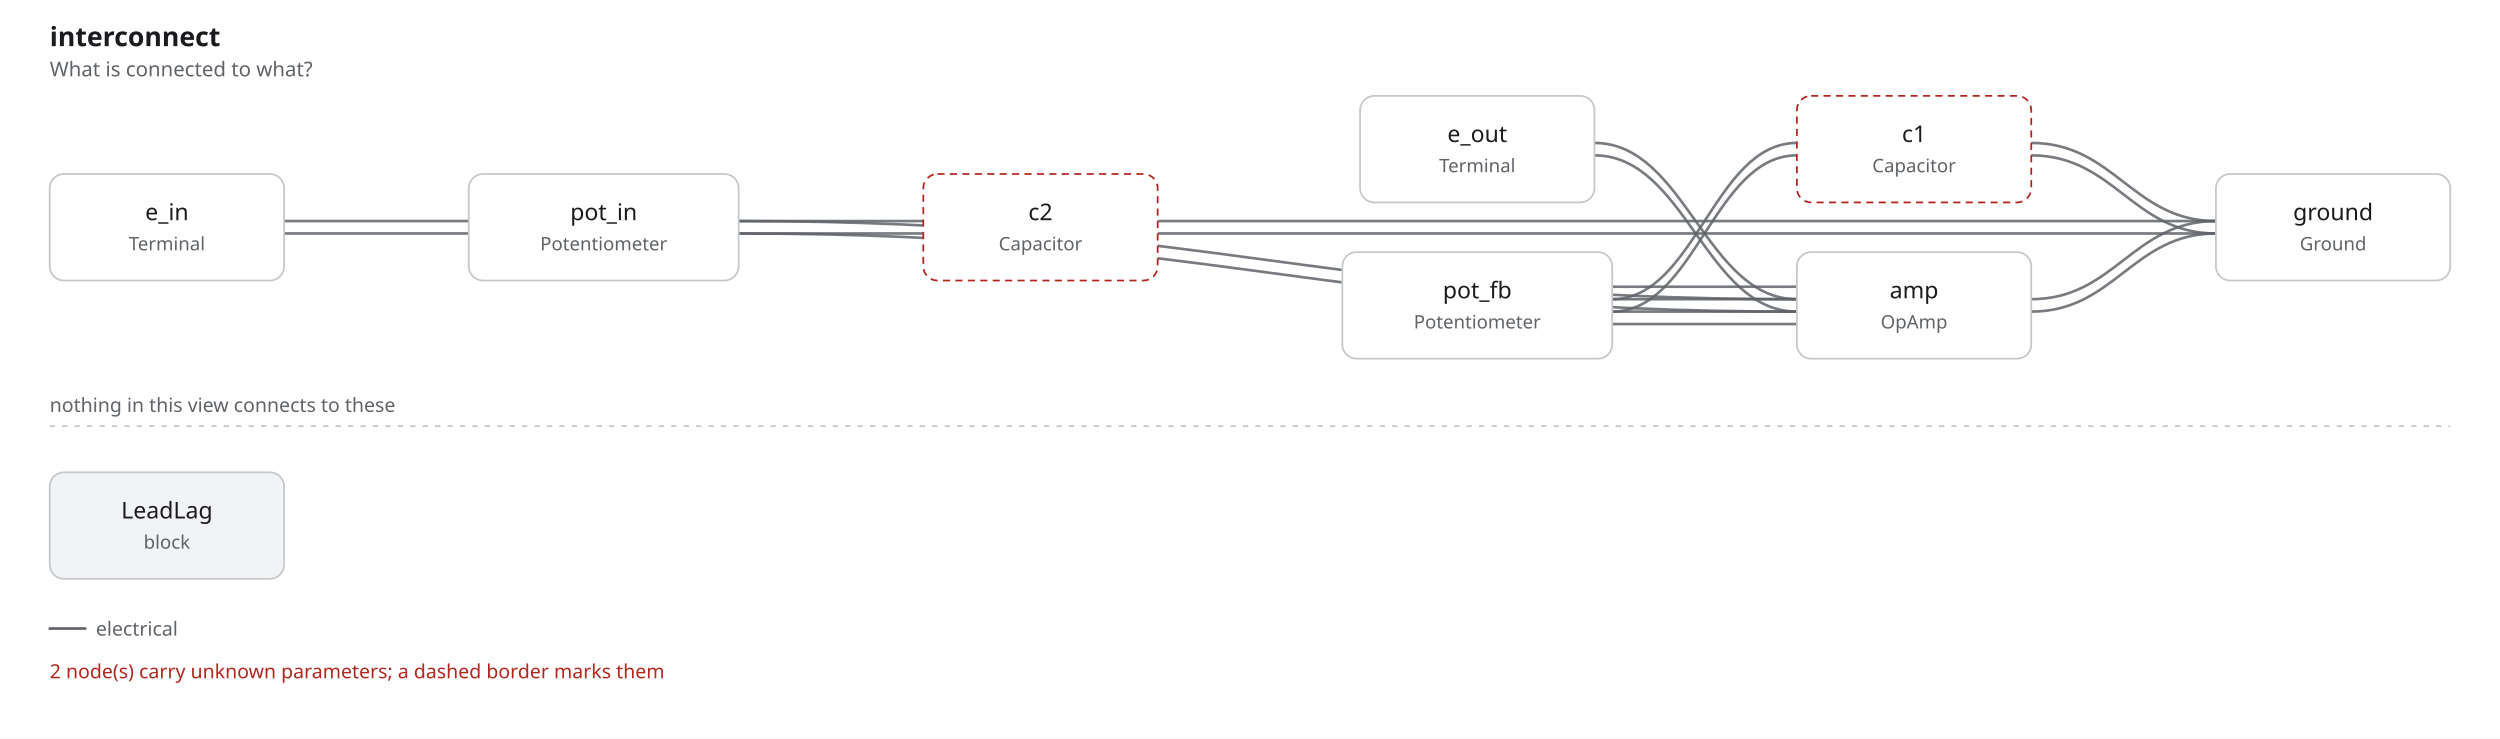
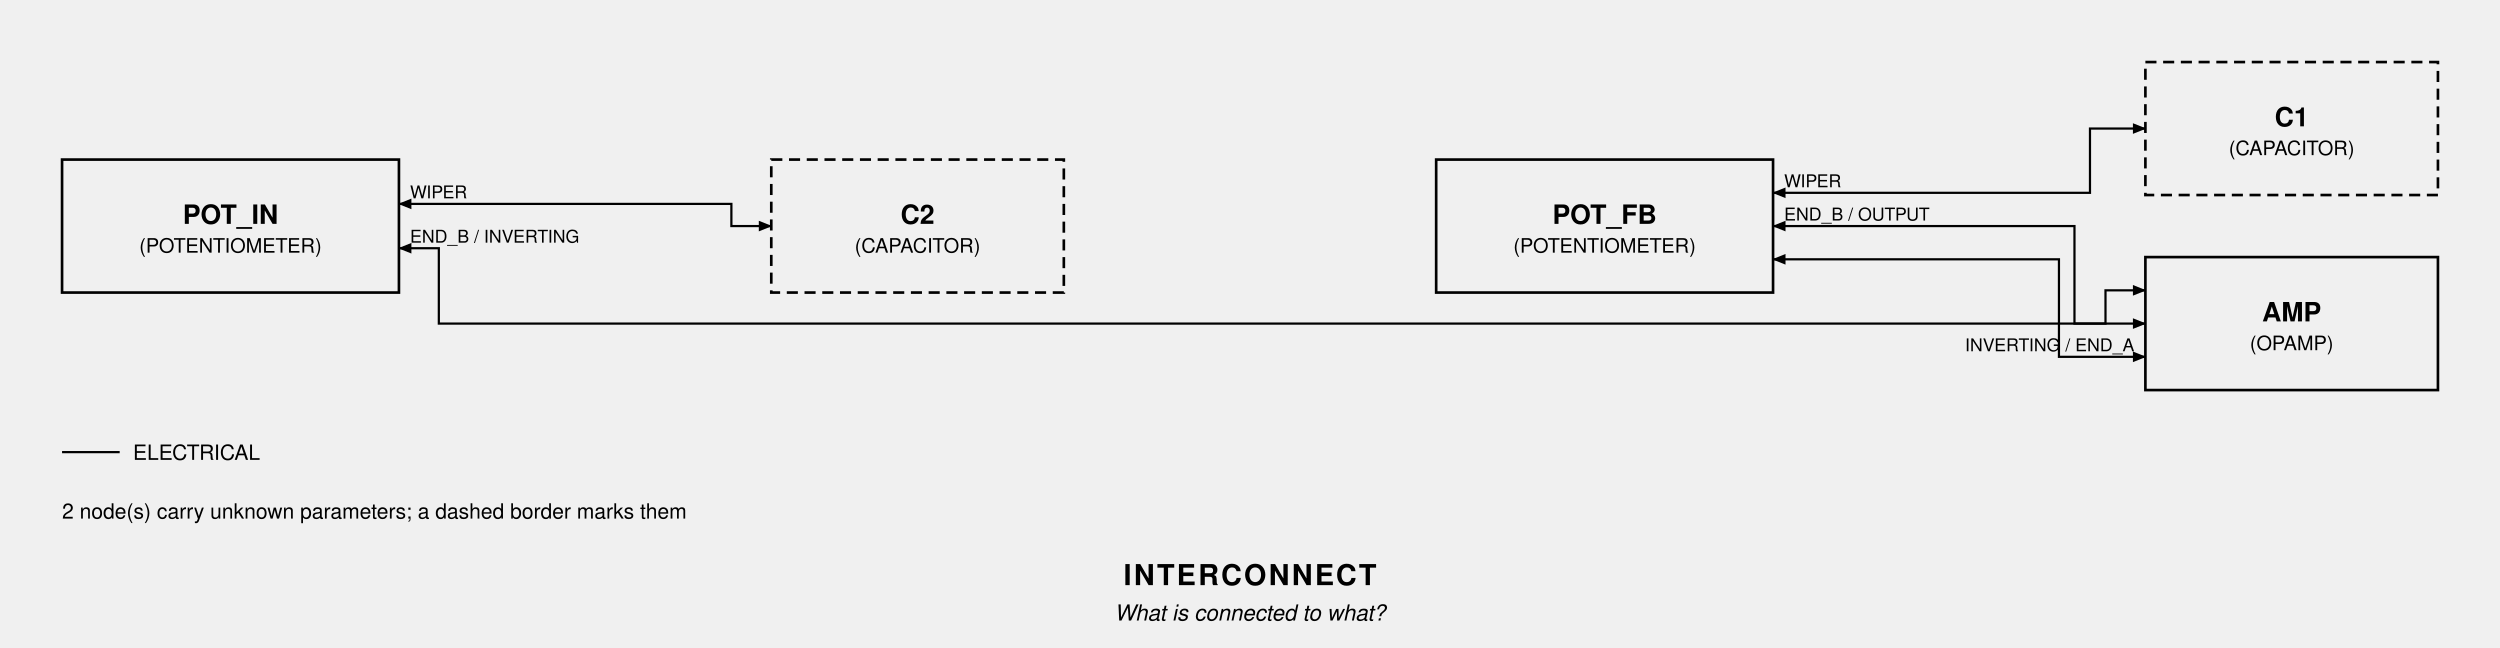
- <svg xmlns="http://www.w3.org/2000/svg" width="1408" height="416" viewBox="0 0 1408 416" font-family="system-ui, sans-serif">
-   <rect width="1408" height="416" fill="#ffffff" />
-   <text x="28" y="26" font-size="15" font-weight="600" fill="#1b1b1f">interconnect</text>
-   <text x="28" y="43" font-size="11.5" fill="#5f6368">What is connected to what?</text>
-   <line x1="28" y1="240" x2="1380" y2="240" stroke="#c4c7cc" stroke-width="1" stroke-dasharray="3 4" />
-   <text x="28" y="232" font-size="11" fill="#5f6368">nothing in this view connects to these</text>
-   <path d="M416.0,124.5 C462.8,124.5 473.2,124.5 520.0,124.5" fill="none" stroke="#5f6368" stroke-width="1.5" stroke-linecap="round" opacity="0.85" />
-   <path d="M416.0,131.5 C462.8,131.5 473.2,131.5 520.0,131.5" fill="none" stroke="#5f6368" stroke-width="1.5" stroke-linecap="round" opacity="0.85" />
-   <path d="M416.0,124.5 C684.2,124.5 743.8,168.5 1012.0,168.5" fill="none" stroke="#5f6368" stroke-width="1.5" stroke-linecap="round" opacity="0.85" />
-   <path d="M416.0,131.5 C684.2,131.5 743.8,175.5 1012.0,175.5" fill="none" stroke="#5f6368" stroke-width="1.5" stroke-linecap="round" opacity="0.85" />
-   <path d="M160.0,124.5 C206.8,124.5 217.2,124.5 264.0,124.5" fill="none" stroke="#5f6368" stroke-width="1.5" stroke-linecap="round" opacity="0.85" />
-   <path d="M160.0,131.5 C206.8,131.5 217.2,131.5 264.0,131.5" fill="none" stroke="#5f6368" stroke-width="1.5" stroke-linecap="round" opacity="0.85" />
-   <path d="M652.0,124.5 C920.2,124.5 979.8,124.5 1248.0,124.5" fill="none" stroke="#5f6368" stroke-width="1.5" stroke-linecap="round" opacity="0.85" />
-   <path d="M652.0,131.5 C920.2,131.5 979.8,131.5 1248.0,131.5" fill="none" stroke="#5f6368" stroke-width="1.5" stroke-linecap="round" opacity="0.85" />
-   <path d="M1144.0,80.5 C1190.8,80.5 1201.2,124.5 1248.0,124.5" fill="none" stroke="#5f6368" stroke-width="1.5" stroke-linecap="round" opacity="0.85" />
-   <path d="M1144.0,87.5 C1190.8,87.5 1201.2,131.5 1248.0,131.5" fill="none" stroke="#5f6368" stroke-width="1.5" stroke-linecap="round" opacity="0.85" />
-   <path d="M908.0,168.5 C954.8,168.5 965.2,80.5 1012.0,80.5" fill="none" stroke="#5f6368" stroke-width="1.5" stroke-linecap="round" opacity="0.85" />
-   <path d="M908.0,175.5 C954.8,175.5 965.2,87.5 1012.0,87.5" fill="none" stroke="#5f6368" stroke-width="1.5" stroke-linecap="round" opacity="0.85" />
-   <path d="M908.0,161.5 C954.8,161.5 965.2,161.5 1012.0,161.5" fill="none" stroke="#5f6368" stroke-width="1.5" stroke-linecap="round" opacity="0.85" />
-   <path d="M908.0,168.5 C954.8,168.5 965.2,168.5 1012.0,168.5" fill="none" stroke="#5f6368" stroke-width="1.5" stroke-linecap="round" opacity="0.85" />
-   <path d="M1144.0,168.5 C1190.8,168.5 1201.2,124.5 1248.0,124.5" fill="none" stroke="#5f6368" stroke-width="1.5" stroke-linecap="round" opacity="0.85" />
-   <path d="M1144.0,175.5 C1190.8,175.5 1201.2,131.5 1248.0,131.5" fill="none" stroke="#5f6368" stroke-width="1.5" stroke-linecap="round" opacity="0.85" />
-   <path d="M1012.0,168.5 C960.7,168.5 949.3,80.5 898.0,80.5" fill="none" stroke="#5f6368" stroke-width="1.5" stroke-linecap="round" opacity="0.85" />
-   <path d="M1012.0,175.5 C960.7,175.5 949.3,87.5 898.0,87.5" fill="none" stroke="#5f6368" stroke-width="1.5" stroke-linecap="round" opacity="0.85" />
-   <path d="M1012.0,175.5 C965.2,175.5 954.8,175.5 908.0,175.5" fill="none" stroke="#5f6368" stroke-width="1.5" stroke-linecap="round" opacity="0.85" />
-   <path d="M1012.0,182.5 C965.2,182.5 954.8,182.5 908.0,182.5" fill="none" stroke="#5f6368" stroke-width="1.5" stroke-linecap="round" opacity="0.85" />
+ <svg xmlns="http://www.w3.org/2000/svg" width="1128" height="292" viewBox="0 0 1128 292" font-family="Helvetica, Arial, sans-serif">
+   <defs>
+     <marker id="arrow" viewBox="0 0 8 8" refX="7.5" refY="4" markerWidth="6" markerHeight="6" orient="auto-start-reverse">
+       <path d="M0,0.8 L8,4 L0,7.2 Z" fill="#000000" />
+     </marker>
+   </defs>
+   <polyline points="180.0,92.0 330.0,92.0 330.0,102.0 348.0,102.0" fill="none" stroke="#000000" stroke-width="1" marker-start="url(#arrow)" marker-end="url(#arrow)" />
+   <polyline points="180.0,112.0 198.0,112.0 198.0,146.0 950.0,146.0 950.0,131.0 968.0,131.0" fill="none" stroke="#000000" stroke-width="1" marker-start="url(#arrow)" marker-end="url(#arrow)" />
+   <polyline points="800.0,87.0 943.0,87.0 943.0,58.0 968.0,58.0" fill="none" stroke="#000000" stroke-width="1" marker-start="url(#arrow)" marker-end="url(#arrow)" />
+   <polyline points="800.0,102.0 936.0,102.0 936.0,146.0 968.0,146.0" fill="none" stroke="#000000" stroke-width="1" marker-start="url(#arrow)" marker-end="url(#arrow)" />
+   <polyline points="968.0,161.0 929.0,161.0 929.0,117.0 800.0,117.0" fill="none" stroke="#000000" stroke-width="1" marker-start="url(#arrow)" marker-end="url(#arrow)" />
  <g>
-     <rect x="28" y="266" width="132" height="60" rx="8" fill="#f1f3f4" stroke="#c4c7cc" stroke-width="1" />
-     <text x="94" y="292" text-anchor="middle" font-size="13" font-weight="500" fill="#1b1b1f">LeadLag</text>
-     <text x="94" y="309" text-anchor="middle" font-size="10.5" fill="#5f6368">block</text>
+     <rect x="28" y="72" width="152" height="60" fill="none" stroke="#000000" stroke-width="1.2" />
+     <text x="104" y="101.0" text-anchor="middle" font-size="12" font-weight="bold" fill="#000000">POT_IN</text>
+     <text x="104" y="114.0" text-anchor="middle" font-size="9" fill="#000000">(POTENTIOMETER)</text>
  </g>
  <g>
-     <rect x="264" y="98" width="152" height="60" rx="8" fill="#ffffff" stroke="#c4c7cc" stroke-width="1" />
-     <text x="340" y="124" text-anchor="middle" font-size="13" font-weight="500" fill="#1b1b1f">pot_in</text>
-     <text x="340" y="141" text-anchor="middle" font-size="10.5" fill="#5f6368">Potentiometer</text>
+     <rect x="348" y="72" width="132" height="60" fill="none" stroke="#000000" stroke-width="1.2" stroke-dasharray="5 3" />
+     <text x="414" y="101.0" text-anchor="middle" font-size="12" font-weight="bold" fill="#000000">C2</text>
+     <text x="414" y="114.0" text-anchor="middle" font-size="9" fill="#000000">(CAPACITOR)</text>
  </g>
  <g>
-     <rect x="28" y="98" width="132" height="60" rx="8" fill="#ffffff" stroke="#c4c7cc" stroke-width="1" />
-     <text x="94" y="124" text-anchor="middle" font-size="13" font-weight="500" fill="#1b1b1f">e_in</text>
-     <text x="94" y="141" text-anchor="middle" font-size="10.5" fill="#5f6368">Terminal</text>
+     <rect x="968" y="28" width="132" height="60" fill="none" stroke="#000000" stroke-width="1.2" stroke-dasharray="5 3" />
+     <text x="1034" y="57.0" text-anchor="middle" font-size="12" font-weight="bold" fill="#000000">C1</text>
+     <text x="1034" y="70.0" text-anchor="middle" font-size="9" fill="#000000">(CAPACITOR)</text>
  </g>
  <g>
-     <rect x="1248" y="98" width="132" height="60" rx="8" fill="#ffffff" stroke="#c4c7cc" stroke-width="1" />
-     <text x="1314" y="124" text-anchor="middle" font-size="13" font-weight="500" fill="#1b1b1f">ground</text>
-     <text x="1314" y="141" text-anchor="middle" font-size="10.5" fill="#5f6368">Ground</text>
+     <rect x="648" y="72" width="152" height="60" fill="none" stroke="#000000" stroke-width="1.2" />
+     <text x="724" y="101.0" text-anchor="middle" font-size="12" font-weight="bold" fill="#000000">POT_FB</text>
+     <text x="724" y="114.0" text-anchor="middle" font-size="9" fill="#000000">(POTENTIOMETER)</text>
  </g>
  <g>
-     <rect x="520" y="98" width="132" height="60" rx="8" fill="#ffffff" stroke="#b3261e" stroke-dasharray="4 3" stroke-width="1" />
-     <text x="586" y="124" text-anchor="middle" font-size="13" font-weight="500" fill="#1b1b1f">c2</text>
-     <text x="586" y="141" text-anchor="middle" font-size="10.5" fill="#5f6368">Capacitor</text>
+     <rect x="968" y="116" width="132" height="60" fill="none" stroke="#000000" stroke-width="1.2" />
+     <text x="1034" y="145.0" text-anchor="middle" font-size="12" font-weight="bold" fill="#000000">AMP</text>
+     <text x="1034" y="158.0" text-anchor="middle" font-size="9" fill="#000000">(OPAMP)</text>
  </g>
-   <g>
-     <rect x="766" y="54" width="132" height="60" rx="8" fill="#ffffff" stroke="#c4c7cc" stroke-width="1" />
-     <text x="832" y="80" text-anchor="middle" font-size="13" font-weight="500" fill="#1b1b1f">e_out</text>
-     <text x="832" y="97" text-anchor="middle" font-size="10.5" fill="#5f6368">Terminal</text>
-   </g>
-   <g>
-     <rect x="1012" y="54" width="132" height="60" rx="8" fill="#ffffff" stroke="#b3261e" stroke-dasharray="4 3" stroke-width="1" />
-     <text x="1078" y="80" text-anchor="middle" font-size="13" font-weight="500" fill="#1b1b1f">c1</text>
-     <text x="1078" y="97" text-anchor="middle" font-size="10.5" fill="#5f6368">Capacitor</text>
-   </g>
-   <g>
-     <rect x="756" y="142" width="152" height="60" rx="8" fill="#ffffff" stroke="#c4c7cc" stroke-width="1" />
-     <text x="832" y="168" text-anchor="middle" font-size="13" font-weight="500" fill="#1b1b1f">pot_fb</text>
-     <text x="832" y="185" text-anchor="middle" font-size="10.5" fill="#5f6368">Potentiometer</text>
-   </g>
-   <g>
-     <rect x="1012" y="142" width="132" height="60" rx="8" fill="#ffffff" stroke="#c4c7cc" stroke-width="1" />
-     <text x="1078" y="168" text-anchor="middle" font-size="13" font-weight="500" fill="#1b1b1f">amp</text>
-     <text x="1078" y="185" text-anchor="middle" font-size="10.5" fill="#5f6368">OpAmp</text>
-   </g>
-   <line x1="28" y1="354" x2="48" y2="354" stroke="#5f6368" stroke-width="1.5" stroke-linecap="round" />
-   <text x="54" y="358" font-size="11" fill="#5f6368">electrical</text>
-   <text x="28" y="382" font-size="11" fill="#b3261e">2 node(s) carry unknown parameters; a dashed border marks them</text>
+   <text x="185.0" y="89.5" text-anchor="start" font-size="8" fill="#000000">WIPER</text>
+   <text x="185.0" y="109.5" text-anchor="start" font-size="8" fill="#000000">END_B / INVERTING</text>
+   <text x="805.0" y="84.5" text-anchor="start" font-size="8" fill="#000000">WIPER</text>
+   <text x="805.0" y="99.5" text-anchor="start" font-size="8" fill="#000000">END_B / OUTPUT</text>
+   <text x="963.0" y="158.5" text-anchor="end" font-size="8" fill="#000000">INVERTING / END_A</text>
+   <line x1="28" y1="204" x2="54" y2="204" stroke="#000000" stroke-width="1" />
+   <text x="60" y="207.5" font-size="9.5" fill="#000000">ELECTRICAL</text>
+   <text x="28" y="234" font-size="9.5" fill="#000000">2 node(s) carry unknown parameters; a dashed border marks them</text>
+   <text x="564.0" y="264" text-anchor="middle" font-size="13" font-weight="bold" letter-spacing="0.08em" fill="#000000">INTERCONNECT</text>
+   <text x="564.0" y="280" text-anchor="middle" font-size="10" font-style="italic" fill="#000000">What is connected to what?</text>
</svg>
